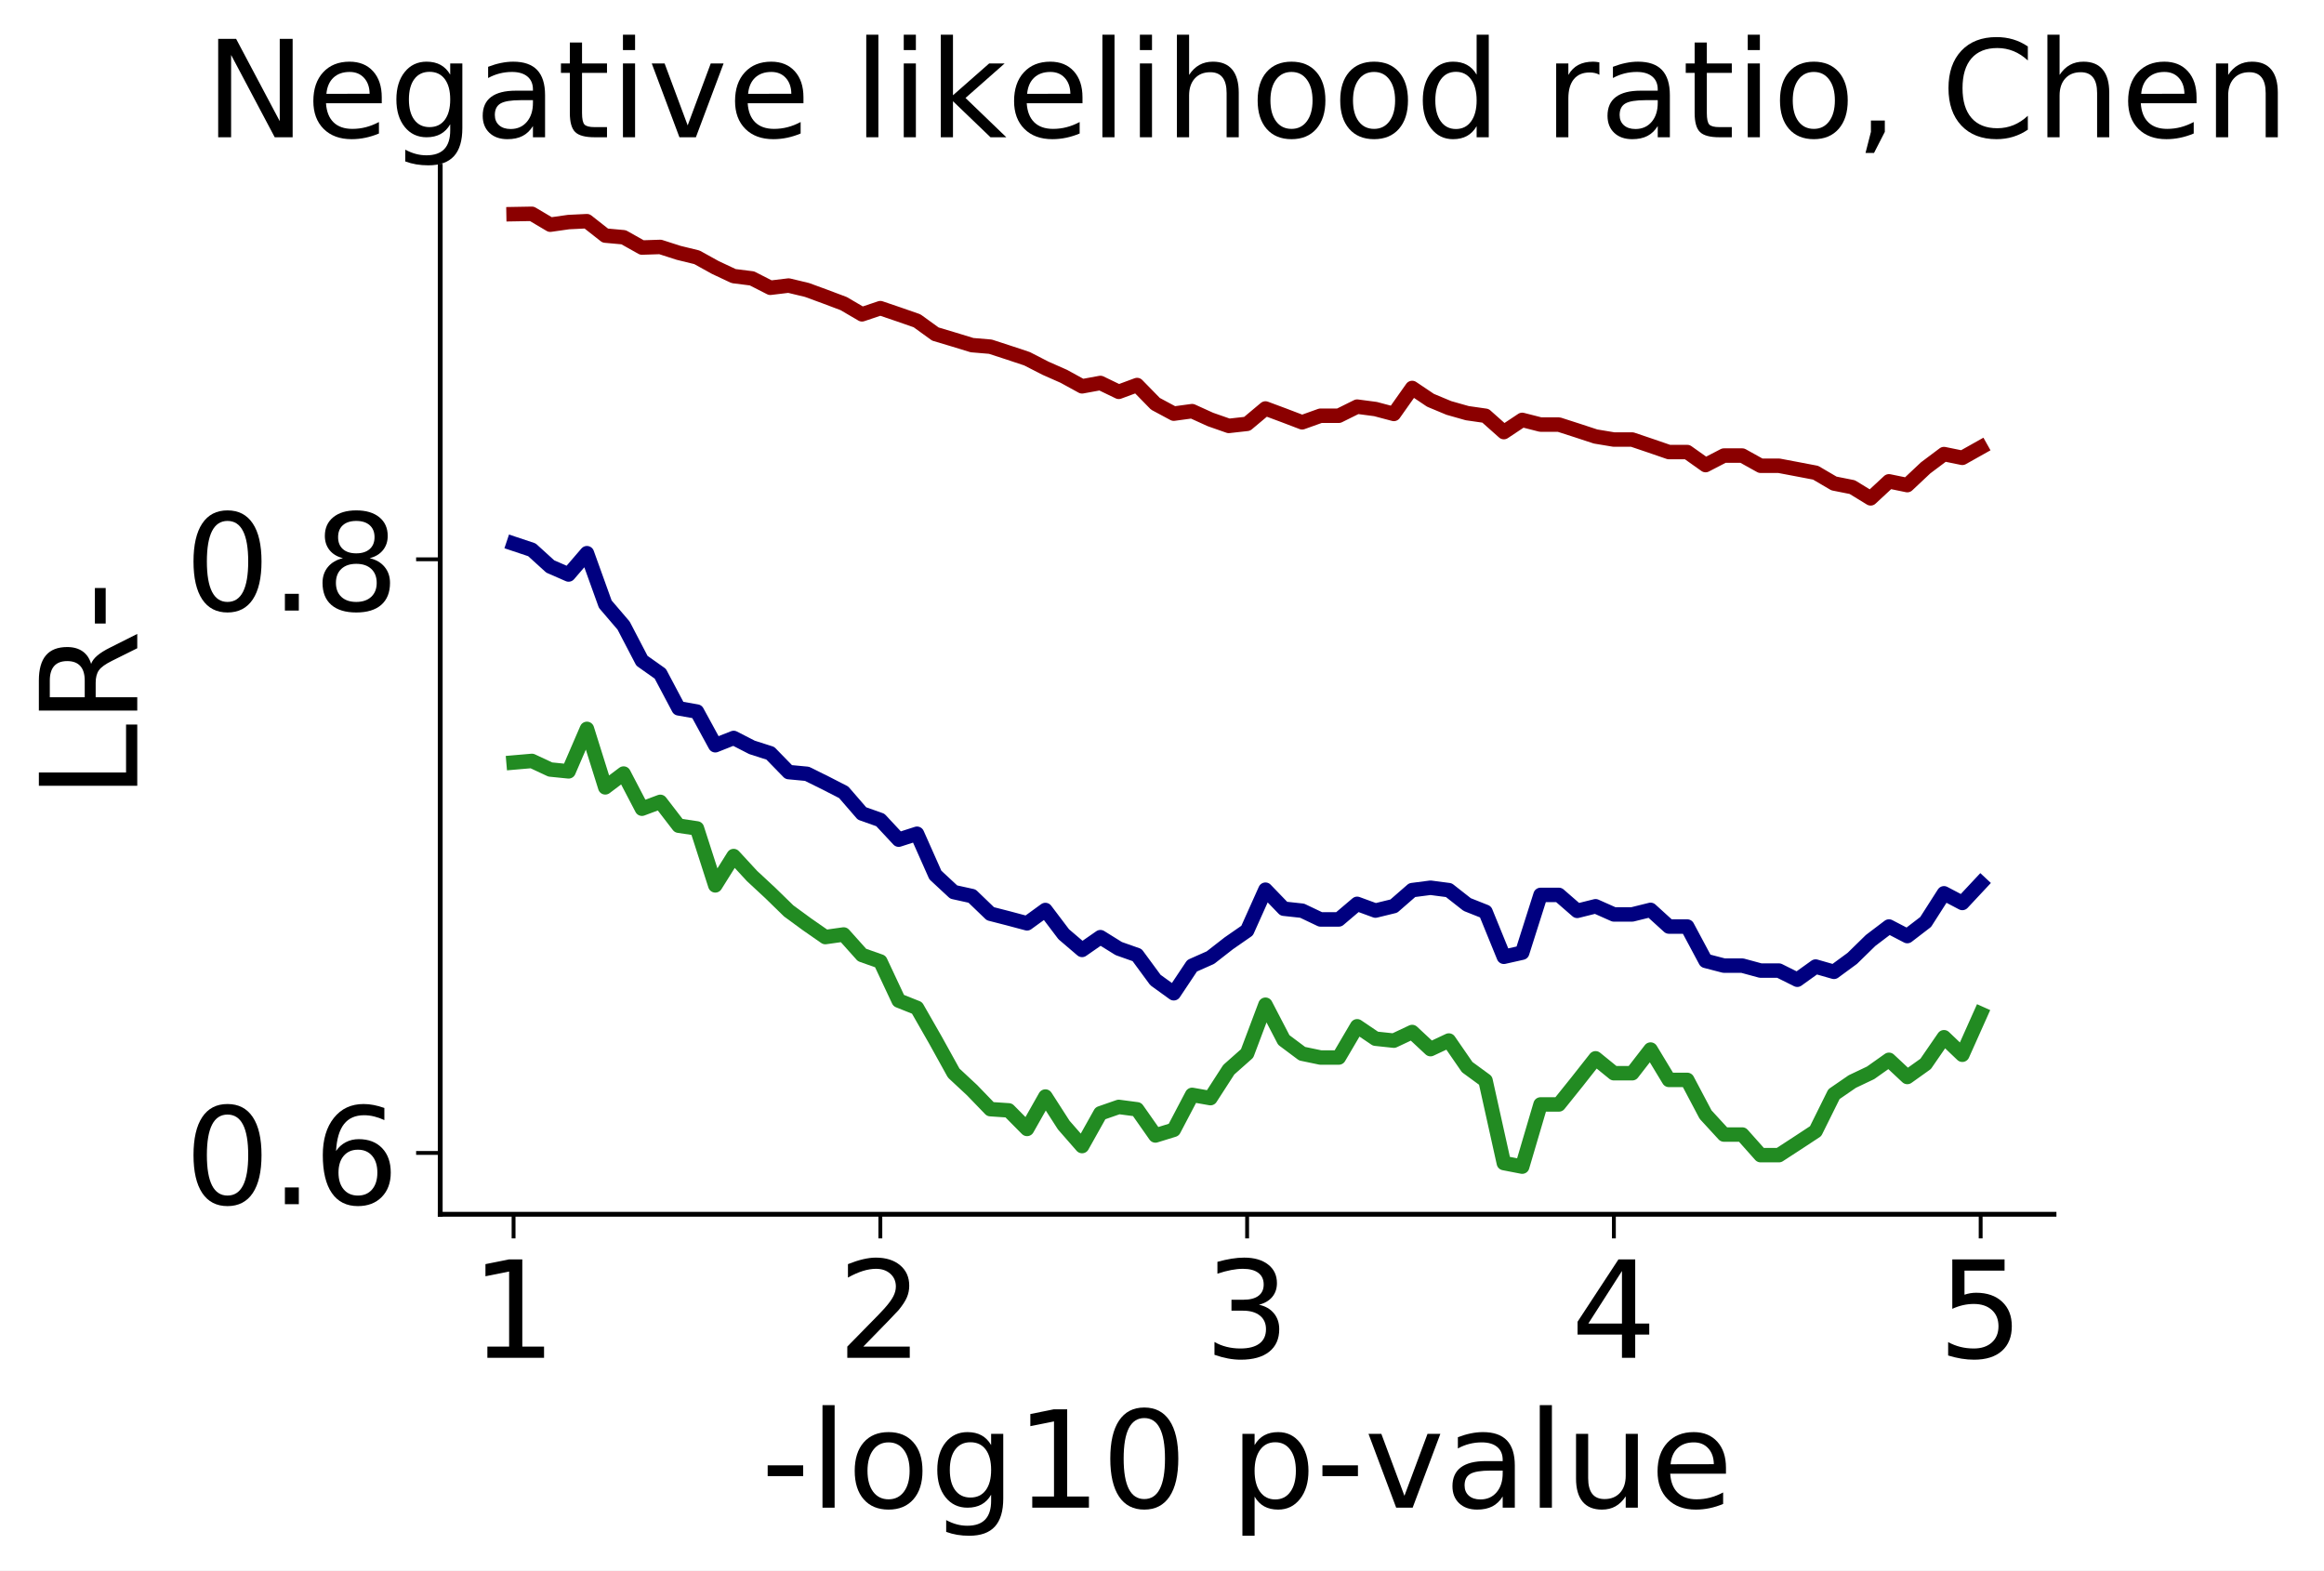
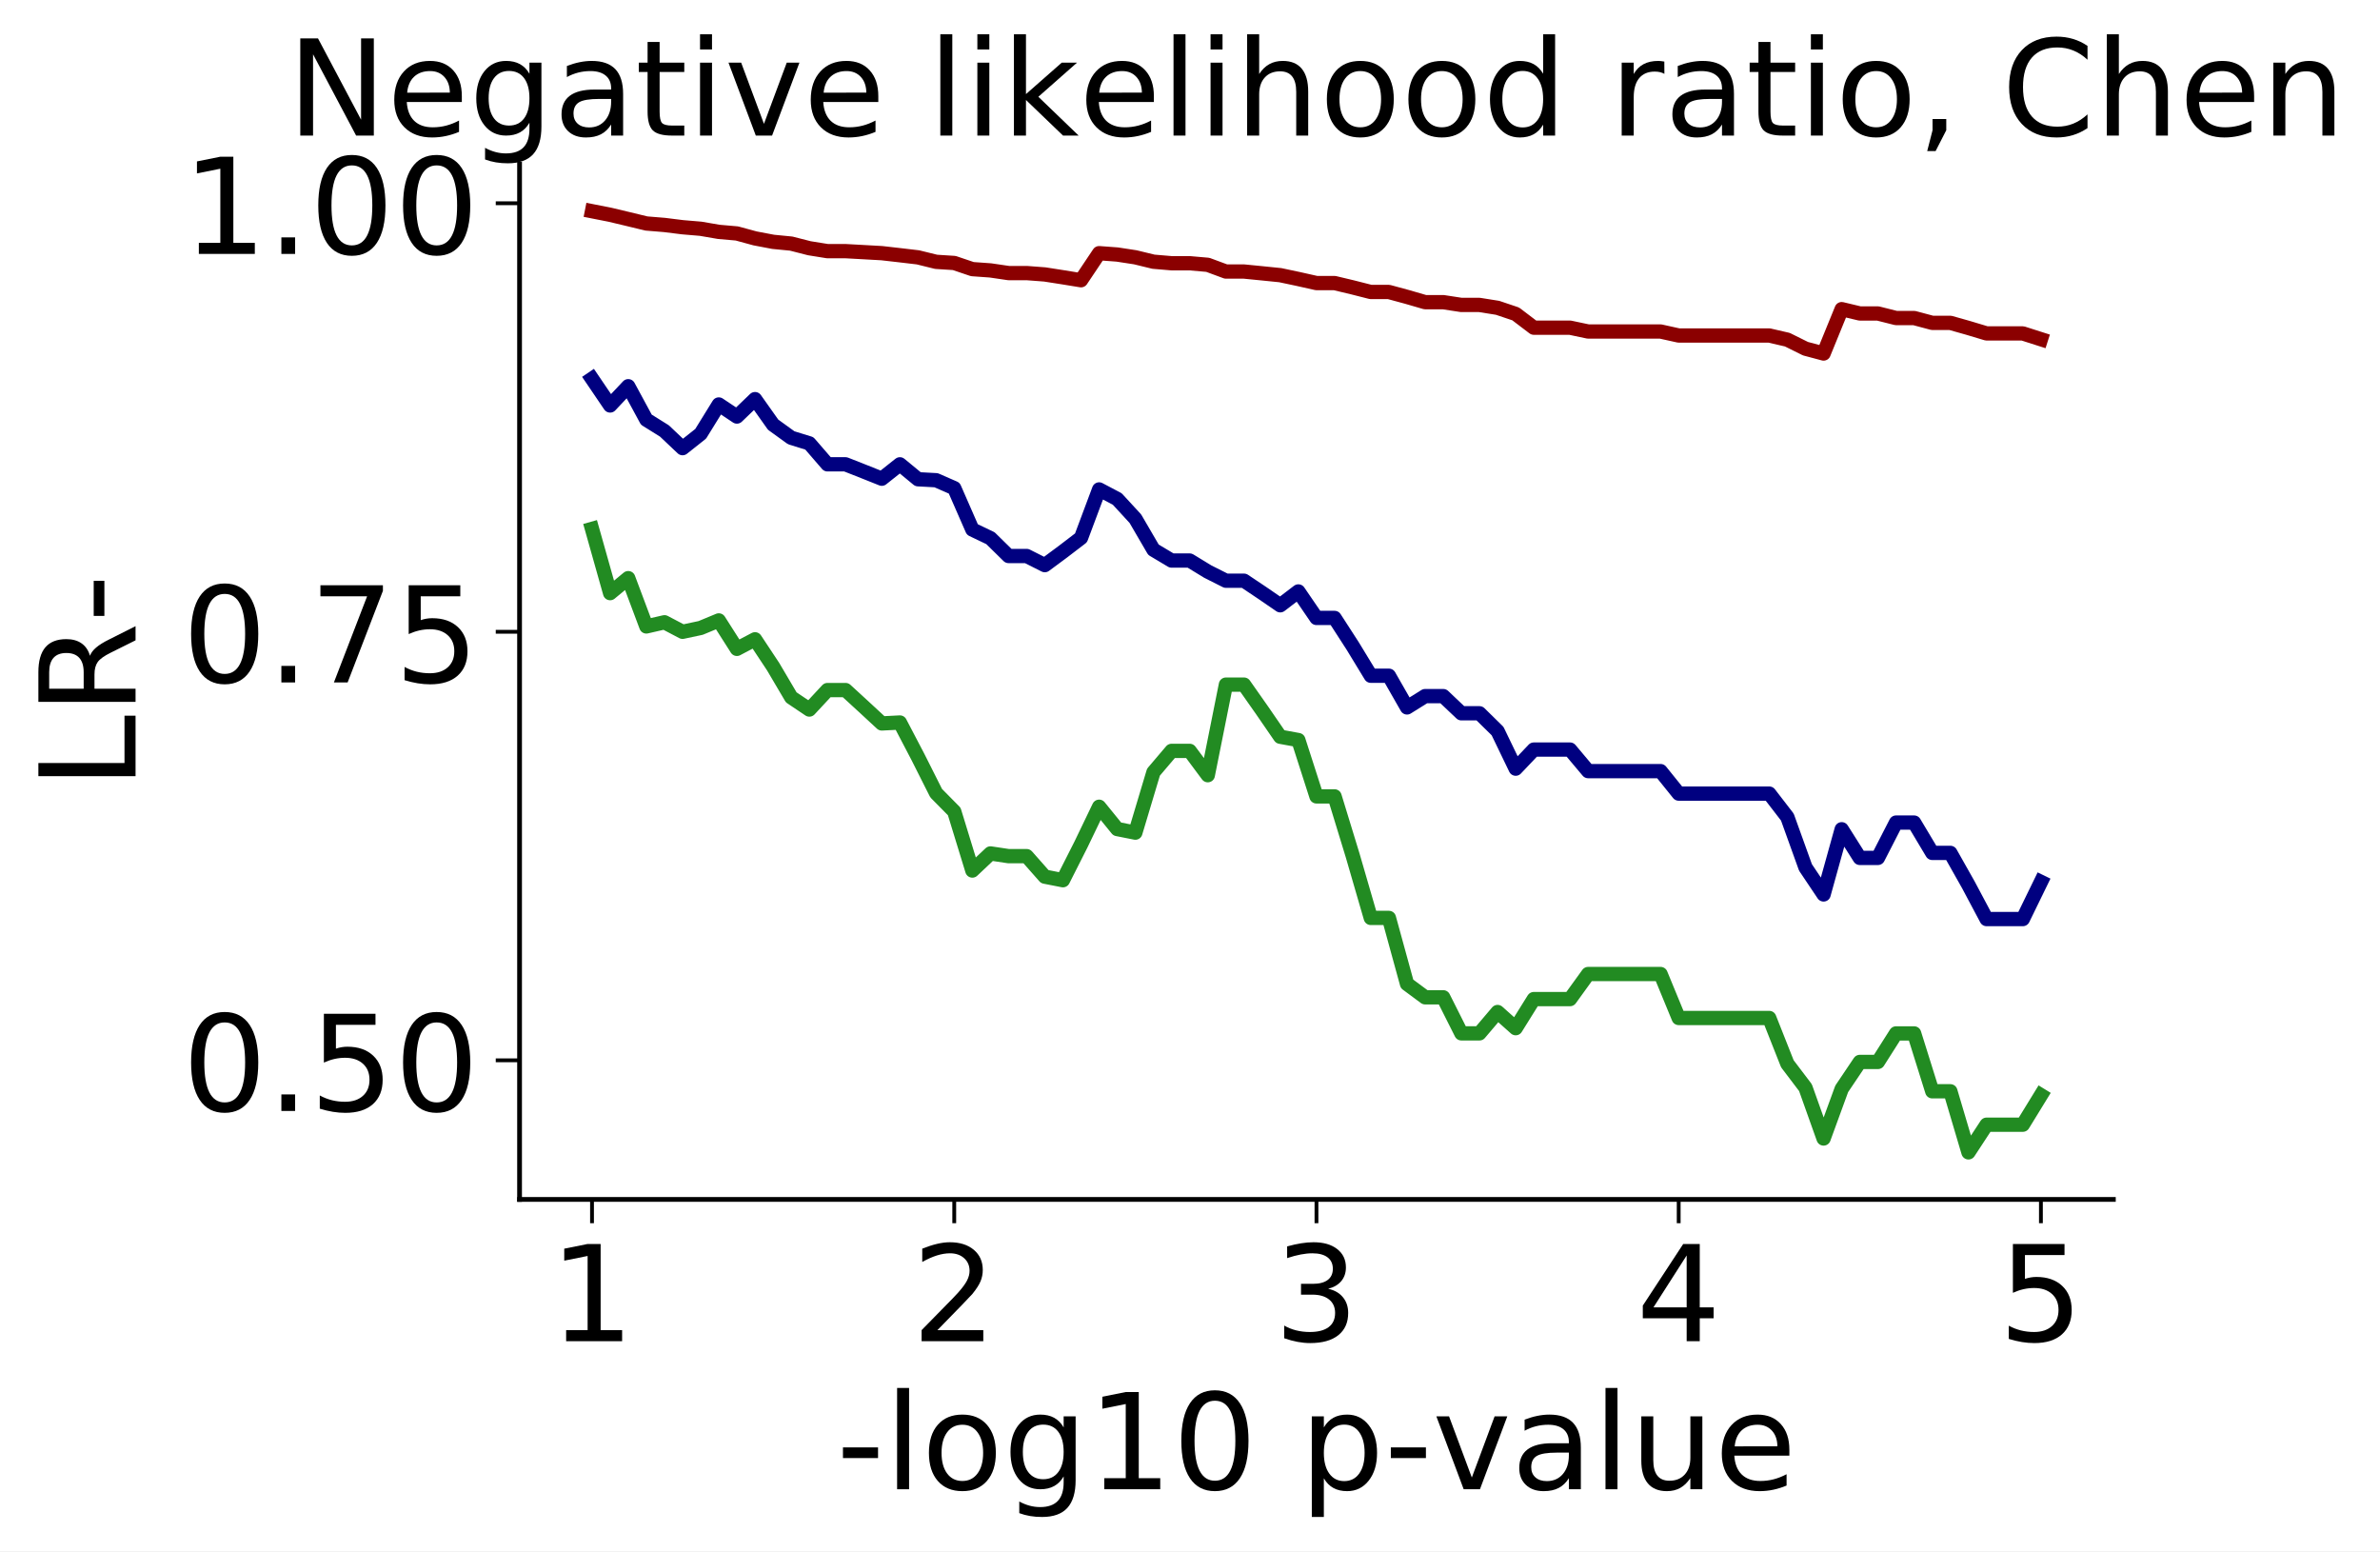
- <svg xmlns="http://www.w3.org/2000/svg" xmlns:xlink="http://www.w3.org/1999/xlink" height="325.813pt" version="1.1" viewBox="0 0 482.138 325.813" width="482.138pt">
+ <svg xmlns="http://www.w3.org/2000/svg" xmlns:xlink="http://www.w3.org/1999/xlink" height="325.813pt" version="1.1" viewBox="0 0 499.953 325.813" width="499.953pt">
  <defs>
    <style type="text/css">
*{stroke-linecap:butt;stroke-linejoin:round;}
  </style>
  </defs>
  <g id="figure_1">
    <g id="patch_1">
-       <path d="M 0 325.813  L 482.138 325.813  L 482.138 0  L 0 0  z " style="fill:#ffffff;" />
+       <path d="M 0 325.813  L 499.953 325.813  L 499.953 0  L 0 0  z " style="fill:#ffffff;" />
    </g>
    <g id="axes_1">
      <g id="patch_2">
-         <path d="M 91.328 251.916  L 426.127 251.916  L 426.127 34.476  L 91.328 34.476  z " style="fill:#ffffff;" />
+         <path d="M 109.142 251.916  L 443.942 251.916  L 443.942 34.476  L 109.142 34.476  z " style="fill:#ffffff;" />
      </g>
      <g id="matplotlib.axis_1">
        <g id="xtick_1">
          <g id="line2d_1">
            <defs>
-               <path d="M 0 0  L 0 5  " id="m61cbd19b79" style="stroke:#000000;stroke-width:0.8;" />
-             </defs>
-             <g>
-               <use style="stroke:#000000;stroke-width:0.8;" x="106.546" xlink:href="#m61cbd19b79" y="251.916" />
+               <path d="M 0 0  L 0 5  " id="m1827123246" style="stroke:#000000;stroke-width:0.8;" />
+             </defs>
+             <g>
+               <use style="stroke:#000000;stroke-width:0.8;" x="124.361" xlink:href="#m1827123246" y="251.916" />
            </g>
          </g>
          <g id="text_1">
            <defs>
              <path d="M 12.406 8.297  L 28.516 8.297  L 28.516 63.922  L 10.984 60.406  L 10.984 69.391  L 28.422 72.906  L 38.281 72.906  L 38.281 8.297  L 54.391 8.297  L 54.391 0  L 12.406 0  z " id="DejaVuSans-49" />
            </defs>
-             <g transform="translate(97.63818 281.6913)scale(0.28 -0.28)">
+             <g transform="translate(115.4532 281.6913)scale(0.28 -0.28)">
              <use xlink:href="#DejaVuSans-49" />
            </g>
          </g>
        </g>
        <g id="xtick_2">
          <g id="line2d_2">
            <g>
-               <use style="stroke:#000000;stroke-width:0.8;" x="182.637" xlink:href="#m61cbd19b79" y="251.916" />
+               <use style="stroke:#000000;stroke-width:0.8;" x="200.452" xlink:href="#m1827123246" y="251.916" />
            </g>
          </g>
          <g id="text_2">
            <defs>
              <path d="M 19.188 8.297  L 53.609 8.297  L 53.609 0  L 7.328 0  L 7.328 8.297  Q 12.938 14.109 22.625 23.891  Q 32.328 33.688 34.812 36.531  Q 39.547 41.844 41.422 45.531  Q 43.312 49.219 43.312 52.781  Q 43.312 58.594 39.234 62.25  Q 35.156 65.922 28.609 65.922  Q 23.969 65.922 18.812 64.312  Q 13.672 62.703 7.812 59.422  L 7.812 69.391  Q 13.766 71.781 18.938 73  Q 24.125 74.219 28.422 74.219  Q 39.75 74.219 46.484 68.547  Q 53.219 62.891 53.219 53.422  Q 53.219 48.922 51.531 44.891  Q 49.859 40.875 45.406 35.406  Q 44.188 33.984 37.641 27.219  Q 31.109 20.453 19.188 8.297  z " id="DejaVuSans-50" />
            </defs>
-             <g transform="translate(173.7291 281.6913)scale(0.28 -0.28)">
+             <g transform="translate(191.5441 281.6913)scale(0.28 -0.28)">
              <use xlink:href="#DejaVuSans-50" />
            </g>
          </g>
        </g>
        <g id="xtick_3">
          <g id="line2d_3">
            <g>
-               <use style="stroke:#000000;stroke-width:0.8;" x="258.728" xlink:href="#m61cbd19b79" y="251.916" />
+               <use style="stroke:#000000;stroke-width:0.8;" x="276.543" xlink:href="#m1827123246" y="251.916" />
            </g>
          </g>
          <g id="text_3">
            <defs>
              <path d="M 40.578 39.312  Q 47.656 37.797 51.625 33  Q 55.609 28.219 55.609 21.188  Q 55.609 10.406 48.188 4.484  Q 40.766 -1.422 27.094 -1.422  Q 22.516 -1.422 17.656 -0.516  Q 12.797 0.391 7.625 2.203  L 7.625 11.719  Q 11.719 9.328 16.594 8.109  Q 21.484 6.891 26.812 6.891  Q 36.078 6.891 40.938 10.547  Q 45.797 14.203 45.797 21.188  Q 45.797 27.641 41.281 31.266  Q 36.766 34.906 28.719 34.906  L 20.219 34.906  L 20.219 43.016  L 29.109 43.016  Q 36.375 43.016 40.234 45.922  Q 44.094 48.828 44.094 54.297  Q 44.094 59.906 40.109 62.906  Q 36.141 65.922 28.719 65.922  Q 24.656 65.922 20.016 65.031  Q 15.375 64.156 9.812 62.312  L 9.812 71.094  Q 15.438 72.656 20.344 73.438  Q 25.25 74.219 29.594 74.219  Q 40.828 74.219 47.359 69.109  Q 53.906 64.016 53.906 55.328  Q 53.906 49.266 50.438 45.094  Q 46.969 40.922 40.578 39.312  z " id="DejaVuSans-51" />
            </defs>
-             <g transform="translate(249.82 281.6913)scale(0.28 -0.28)">
+             <g transform="translate(267.635 281.6913)scale(0.28 -0.28)">
              <use xlink:href="#DejaVuSans-51" />
            </g>
          </g>
        </g>
        <g id="xtick_4">
          <g id="line2d_4">
            <g>
-               <use style="stroke:#000000;stroke-width:0.8;" x="334.818" xlink:href="#m61cbd19b79" y="251.916" />
+               <use style="stroke:#000000;stroke-width:0.8;" x="352.633" xlink:href="#m1827123246" y="251.916" />
            </g>
          </g>
          <g id="text_4">
            <defs>
              <path d="M 37.797 64.312  L 12.891 25.391  L 37.797 25.391  z M 35.203 72.906  L 47.609 72.906  L 47.609 25.391  L 58.016 25.391  L 58.016 17.188  L 47.609 17.188  L 47.609 0  L 37.797 0  L 37.797 17.188  L 4.891 17.188  L 4.891 26.703  z " id="DejaVuSans-52" />
            </defs>
-             <g transform="translate(325.9109 281.6913)scale(0.28 -0.28)">
+             <g transform="translate(343.7259 281.6913)scale(0.28 -0.28)">
              <use xlink:href="#DejaVuSans-52" />
            </g>
          </g>
        </g>
        <g id="xtick_5">
          <g id="line2d_5">
            <g>
-               <use style="stroke:#000000;stroke-width:0.8;" x="410.909" xlink:href="#m61cbd19b79" y="251.916" />
+               <use style="stroke:#000000;stroke-width:0.8;" x="428.724" xlink:href="#m1827123246" y="251.916" />
            </g>
          </g>
          <g id="text_5">
            <defs>
              <path d="M 10.797 72.906  L 49.516 72.906  L 49.516 64.594  L 19.828 64.594  L 19.828 46.734  Q 21.969 47.469 24.109 47.828  Q 26.266 48.188 28.422 48.188  Q 40.625 48.188 47.75 41.5  Q 54.891 34.812 54.891 23.391  Q 54.891 11.625 47.562 5.094  Q 40.234 -1.422 26.906 -1.422  Q 22.312 -1.422 17.547 -0.641  Q 12.797 0.141 7.719 1.703  L 7.719 11.625  Q 12.109 9.234 16.797 8.062  Q 21.484 6.891 26.703 6.891  Q 35.156 6.891 40.078 11.328  Q 45.016 15.766 45.016 23.391  Q 45.016 31 40.078 35.438  Q 35.156 39.891 26.703 39.891  Q 22.75 39.891 18.812 39.016  Q 14.891 38.141 10.797 36.281  z " id="DejaVuSans-53" />
            </defs>
-             <g transform="translate(402.0018 281.6913)scale(0.28 -0.28)">
+             <g transform="translate(419.8168 281.6913)scale(0.28 -0.28)">
              <use xlink:href="#DejaVuSans-53" />
            </g>
          </g>
        </g>
        <g id="text_6">
          <defs>
            <path d="M 4.891 31.391  L 31.203 31.391  L 31.203 23.391  L 4.891 23.391  z " id="DejaVuSans-45" />
            <path d="M 9.422 75.984  L 18.406 75.984  L 18.406 0  L 9.422 0  z " id="DejaVuSans-108" />
            <path d="M 30.609 48.391  Q 23.391 48.391 19.188 42.75  Q 14.984 37.109 14.984 27.297  Q 14.984 17.484 19.156 11.844  Q 23.344 6.203 30.609 6.203  Q 37.797 6.203 41.984 11.859  Q 46.188 17.531 46.188 27.297  Q 46.188 37.016 41.984 42.703  Q 37.797 48.391 30.609 48.391  z M 30.609 56  Q 42.328 56 49.016 48.375  Q 55.719 40.766 55.719 27.297  Q 55.719 13.875 49.016 6.219  Q 42.328 -1.422 30.609 -1.422  Q 18.844 -1.422 12.172 6.219  Q 5.516 13.875 5.516 27.297  Q 5.516 40.766 12.172 48.375  Q 18.844 56 30.609 56  z " id="DejaVuSans-111" />
            <path d="M 45.406 27.984  Q 45.406 37.75 41.375 43.109  Q 37.359 48.484 30.078 48.484  Q 22.859 48.484 18.828 43.109  Q 14.797 37.75 14.797 27.984  Q 14.797 18.266 18.828 12.891  Q 22.859 7.516 30.078 7.516  Q 37.359 7.516 41.375 12.891  Q 45.406 18.266 45.406 27.984  z M 54.391 6.781  Q 54.391 -7.172 48.188 -13.984  Q 42 -20.797 29.203 -20.797  Q 24.469 -20.797 20.266 -20.094  Q 16.062 -19.391 12.109 -17.922  L 12.109 -9.188  Q 16.062 -11.328 19.922 -12.344  Q 23.781 -13.375 27.781 -13.375  Q 36.625 -13.375 41.016 -8.766  Q 45.406 -4.156 45.406 5.172  L 45.406 9.625  Q 42.625 4.781 38.281 2.391  Q 33.938 0 27.875 0  Q 17.828 0 11.672 7.656  Q 5.516 15.328 5.516 27.984  Q 5.516 40.672 11.672 48.328  Q 17.828 56 27.875 56  Q 33.938 56 38.281 53.609  Q 42.625 51.219 45.406 46.391  L 45.406 54.688  L 54.391 54.688  z " id="DejaVuSans-103" />
            <path d="M 31.781 66.406  Q 24.172 66.406 20.328 58.906  Q 16.5 51.422 16.5 36.375  Q 16.5 21.391 20.328 13.891  Q 24.172 6.391 31.781 6.391  Q 39.453 6.391 43.281 13.891  Q 47.125 21.391 47.125 36.375  Q 47.125 51.422 43.281 58.906  Q 39.453 66.406 31.781 66.406  z M 31.781 74.219  Q 44.047 74.219 50.516 64.516  Q 56.984 54.828 56.984 36.375  Q 56.984 17.969 50.516 8.266  Q 44.047 -1.422 31.781 -1.422  Q 19.531 -1.422 13.062 8.266  Q 6.594 17.969 6.594 36.375  Q 6.594 54.828 13.062 64.516  Q 19.531 74.219 31.781 74.219  z " id="DejaVuSans-48" />
            <path id="DejaVuSans-32" />
            <path d="M 18.109 8.203  L 18.109 -20.797  L 9.078 -20.797  L 9.078 54.688  L 18.109 54.688  L 18.109 46.391  Q 20.953 51.266 25.266 53.625  Q 29.594 56 35.594 56  Q 45.562 56 51.781 48.094  Q 58.016 40.188 58.016 27.297  Q 58.016 14.406 51.781 6.484  Q 45.562 -1.422 35.594 -1.422  Q 29.594 -1.422 25.266 0.953  Q 20.953 3.328 18.109 8.203  z M 48.688 27.297  Q 48.688 37.203 44.609 42.844  Q 40.531 48.484 33.406 48.484  Q 26.266 48.484 22.188 42.844  Q 18.109 37.203 18.109 27.297  Q 18.109 17.391 22.188 11.75  Q 26.266 6.109 33.406 6.109  Q 40.531 6.109 44.609 11.75  Q 48.688 17.391 48.688 27.297  z " id="DejaVuSans-112" />
            <path d="M 2.984 54.688  L 12.5 54.688  L 29.594 8.797  L 46.688 54.688  L 56.203 54.688  L 35.688 0  L 23.484 0  z " id="DejaVuSans-118" />
            <path d="M 34.281 27.484  Q 23.391 27.484 19.188 25  Q 14.984 22.516 14.984 16.5  Q 14.984 11.719 18.141 8.906  Q 21.297 6.109 26.703 6.109  Q 34.188 6.109 38.703 11.406  Q 43.219 16.703 43.219 25.484  L 43.219 27.484  z M 52.203 31.203  L 52.203 0  L 43.219 0  L 43.219 8.297  Q 40.141 3.328 35.547 0.953  Q 30.953 -1.422 24.312 -1.422  Q 15.922 -1.422 10.953 3.297  Q 6 8.016 6 15.922  Q 6 25.141 12.172 29.828  Q 18.359 34.516 30.609 34.516  L 43.219 34.516  L 43.219 35.406  Q 43.219 41.609 39.141 45  Q 35.062 48.391 27.688 48.391  Q 23 48.391 18.547 47.266  Q 14.109 46.141 10.016 43.891  L 10.016 52.203  Q 14.938 54.109 19.578 55.047  Q 24.219 56 28.609 56  Q 40.484 56 46.344 49.844  Q 52.203 43.703 52.203 31.203  z " id="DejaVuSans-97" />
            <path d="M 8.5 21.578  L 8.5 54.688  L 17.484 54.688  L 17.484 21.922  Q 17.484 14.156 20.5 10.266  Q 23.531 6.391 29.594 6.391  Q 36.859 6.391 41.078 11.031  Q 45.312 15.672 45.312 23.688  L 45.312 54.688  L 54.297 54.688  L 54.297 0  L 45.312 0  L 45.312 8.406  Q 42.047 3.422 37.719 1  Q 33.406 -1.422 27.688 -1.422  Q 18.266 -1.422 13.375 4.438  Q 8.5 10.297 8.5 21.578  z M 31.109 56  z " id="DejaVuSans-117" />
            <path d="M 56.203 29.594  L 56.203 25.203  L 14.891 25.203  Q 15.484 15.922 20.484 11.062  Q 25.484 6.203 34.422 6.203  Q 39.594 6.203 44.453 7.469  Q 49.312 8.734 54.109 11.281  L 54.109 2.781  Q 49.266 0.734 44.188 -0.344  Q 39.109 -1.422 33.891 -1.422  Q 20.797 -1.422 13.156 6.188  Q 5.516 13.812 5.516 26.812  Q 5.516 40.234 12.766 48.109  Q 20.016 56 32.328 56  Q 43.359 56 49.781 48.891  Q 56.203 41.797 56.203 29.594  z M 47.219 32.234  Q 47.125 39.594 43.094 43.984  Q 39.062 48.391 32.422 48.391  Q 24.906 48.391 20.391 44.141  Q 15.875 39.891 15.188 32.172  z " id="DejaVuSans-101" />
          </defs>
-           <g transform="translate(157.8925 312.79)scale(0.28 -0.28)">
+           <g transform="translate(175.7075 312.79)scale(0.28 -0.28)">
            <use xlink:href="#DejaVuSans-45" />
            <use x="36.084" xlink:href="#DejaVuSans-108" />
            <use x="63.867" xlink:href="#DejaVuSans-111" />
            <use x="125.049" xlink:href="#DejaVuSans-103" />
            <use x="188.525" xlink:href="#DejaVuSans-49" />
            <use x="252.148" xlink:href="#DejaVuSans-48" />
            <use x="315.771" xlink:href="#DejaVuSans-32" />
            <use x="347.559" xlink:href="#DejaVuSans-112" />
            <use x="411.035" xlink:href="#DejaVuSans-45" />
            <use x="447.088" xlink:href="#DejaVuSans-118" />
            <use x="506.268" xlink:href="#DejaVuSans-97" />
            <use x="567.547" xlink:href="#DejaVuSans-108" />
            <use x="595.33" xlink:href="#DejaVuSans-117" />
            <use x="658.709" xlink:href="#DejaVuSans-101" />
          </g>
        </g>
      </g>
      <g id="matplotlib.axis_2">
        <g id="ytick_1">
          <g id="line2d_6">
            <defs>
-               <path d="M 0 0  L -5 0  " id="mdd6c626b3a" style="stroke:#000000;stroke-width:0.8;" />
-             </defs>
-             <g>
-               <use style="stroke:#000000;stroke-width:0.8;" x="91.328" xlink:href="#mdd6c626b3a" y="239.188" />
+               <path d="M 0 0  L -5 0  " id="m1ce26ad9d9" style="stroke:#000000;stroke-width:0.8;" />
+             </defs>
+             <g>
+               <use style="stroke:#000000;stroke-width:0.8;" x="109.142" xlink:href="#m1ce26ad9d9" y="222.698" />
            </g>
          </g>
          <g id="text_7">
            <defs>
              <path d="M 10.688 12.406  L 21 12.406  L 21 0  L 10.688 0  z " id="DejaVuSans-46" />
-               <path d="M 33.016 40.375  Q 26.375 40.375 22.484 35.828  Q 18.609 31.297 18.609 23.391  Q 18.609 15.531 22.484 10.953  Q 26.375 6.391 33.016 6.391  Q 39.656 6.391 43.531 10.953  Q 47.406 15.531 47.406 23.391  Q 47.406 31.297 43.531 35.828  Q 39.656 40.375 33.016 40.375  z M 52.594 71.297  L 52.594 62.312  Q 48.875 64.062 45.094 64.984  Q 41.312 65.922 37.594 65.922  Q 27.828 65.922 22.672 59.328  Q 17.531 52.734 16.797 39.406  Q 19.672 43.656 24.016 45.922  Q 28.375 48.188 33.594 48.188  Q 44.578 48.188 50.953 41.516  Q 57.328 34.859 57.328 23.391  Q 57.328 12.156 50.688 5.359  Q 44.047 -1.422 33.016 -1.422  Q 20.359 -1.422 13.672 8.266  Q 6.984 17.969 6.984 36.375  Q 6.984 53.656 15.188 63.938  Q 23.391 74.219 37.203 74.219  Q 40.922 74.219 44.703 73.484  Q 48.484 72.75 52.594 71.297  z " id="DejaVuSans-54" />
-             </defs>
-             <g transform="translate(38.29875 249.8255)scale(0.28 -0.28)">
+             </defs>
+             <g transform="translate(38.29875 233.3356)scale(0.28 -0.28)">
              <use xlink:href="#DejaVuSans-48" />
              <use x="63.623" xlink:href="#DejaVuSans-46" />
-               <use x="95.41" xlink:href="#DejaVuSans-54" />
+               <use x="95.41" xlink:href="#DejaVuSans-53" />
+               <use x="159.033" xlink:href="#DejaVuSans-48" />
            </g>
          </g>
        </g>
        <g id="ytick_2">
          <g id="line2d_7">
            <g>
-               <use style="stroke:#000000;stroke-width:0.8;" x="91.328" xlink:href="#mdd6c626b3a" y="116.031" />
+               <use style="stroke:#000000;stroke-width:0.8;" x="109.142" xlink:href="#m1ce26ad9d9" y="132.696" />
            </g>
          </g>
          <g id="text_8">
            <defs>
-               <path d="M 31.781 34.625  Q 24.75 34.625 20.719 30.859  Q 16.703 27.094 16.703 20.516  Q 16.703 13.922 20.719 10.156  Q 24.75 6.391 31.781 6.391  Q 38.812 6.391 42.859 10.172  Q 46.922 13.969 46.922 20.516  Q 46.922 27.094 42.891 30.859  Q 38.875 34.625 31.781 34.625  z M 21.922 38.812  Q 15.578 40.375 12.031 44.719  Q 8.5 49.078 8.5 55.328  Q 8.5 64.062 14.719 69.141  Q 20.953 74.219 31.781 74.219  Q 42.672 74.219 48.875 69.141  Q 55.078 64.062 55.078 55.328  Q 55.078 49.078 51.531 44.719  Q 48 40.375 41.703 38.812  Q 48.828 37.156 52.797 32.312  Q 56.781 27.484 56.781 20.516  Q 56.781 9.906 50.312 4.234  Q 43.844 -1.422 31.781 -1.422  Q 19.734 -1.422 13.25 4.234  Q 6.781 9.906 6.781 20.516  Q 6.781 27.484 10.781 32.312  Q 14.797 37.156 21.922 38.812  z M 18.312 54.391  Q 18.312 48.734 21.844 45.562  Q 25.391 42.391 31.781 42.391  Q 38.141 42.391 41.719 45.562  Q 45.312 48.734 45.312 54.391  Q 45.312 60.062 41.719 63.234  Q 38.141 66.406 31.781 66.406  Q 25.391 66.406 21.844 63.234  Q 18.312 60.062 18.312 54.391  z " id="DejaVuSans-56" />
-             </defs>
-             <g transform="translate(38.29875 126.6689)scale(0.28 -0.28)">
+               <path d="M 8.203 72.906  L 55.078 72.906  L 55.078 68.703  L 28.609 0  L 18.312 0  L 43.219 64.594  L 8.203 64.594  z " id="DejaVuSans-55" />
+             </defs>
+             <g transform="translate(38.29875 143.3338)scale(0.28 -0.28)">
              <use xlink:href="#DejaVuSans-48" />
              <use x="63.623" xlink:href="#DejaVuSans-46" />
-               <use x="95.41" xlink:href="#DejaVuSans-56" />
-             </g>
-           </g>
-         </g>
-         <g id="text_9">
+               <use x="95.41" xlink:href="#DejaVuSans-55" />
+               <use x="159.033" xlink:href="#DejaVuSans-53" />
+             </g>
+           </g>
+         </g>
+         <g id="ytick_3">
+           <g id="line2d_8">
+             <g>
+               <use style="stroke:#000000;stroke-width:0.8;" x="109.142" xlink:href="#m1ce26ad9d9" y="42.694" />
+             </g>
+           </g>
+           <g id="text_9">
+             <g transform="translate(38.29875 53.33209)scale(0.28 -0.28)">
+               <use xlink:href="#DejaVuSans-49" />
+               <use x="63.623" xlink:href="#DejaVuSans-46" />
+               <use x="95.41" xlink:href="#DejaVuSans-48" />
+               <use x="159.033" xlink:href="#DejaVuSans-48" />
+             </g>
+           </g>
+         </g>
+         <g id="text_10">
          <defs>
            <path d="M 9.812 72.906  L 19.672 72.906  L 19.672 8.297  L 55.172 8.297  L 55.172 0  L 9.812 0  z " id="DejaVuSans-76" />
            <path d="M 44.391 34.188  Q 47.562 33.109 50.562 29.594  Q 53.562 26.078 56.594 19.922  L 66.609 0  L 56 0  L 46.688 18.703  Q 43.062 26.031 39.672 28.422  Q 36.281 30.812 30.422 30.812  L 19.672 30.812  L 19.672 0  L 9.812 0  L 9.812 72.906  L 32.078 72.906  Q 44.578 72.906 50.734 67.672  Q 56.891 62.453 56.891 51.906  Q 56.891 45.016 53.688 40.469  Q 50.484 35.938 44.391 34.188  z M 19.672 64.797  L 19.672 38.922  L 32.078 38.922  Q 39.203 38.922 42.844 42.219  Q 46.484 45.516 46.484 51.906  Q 46.484 58.297 42.844 61.547  Q 39.203 64.797 32.078 64.797  z " id="DejaVuSans-82" />
          </defs>
          <g transform="translate(28.47563 165.7663)rotate(-90)scale(0.28 -0.28)">
            <use xlink:href="#DejaVuSans-76" />
            <use x="55.713" xlink:href="#DejaVuSans-82" />
            <use x="125.133" xlink:href="#DejaVuSans-45" />
          </g>
        </g>
      </g>
-       <g id="line2d_8">
-         <path clip-path="url(#p24d475c6ca)" d="M 106.546 44.427  L 110.35 44.359  L 114.155 46.613  L 117.959 46.071  L 121.764 45.887  L 125.568 48.876  L 129.373 49.222  L 133.178 51.355  L 136.982 51.23  L 140.787 52.453  L 144.591 53.384  L 148.396 55.492  L 152.2 57.28  L 156.005 57.76  L 159.809 59.7  L 163.614 59.242  L 167.418 60.154  L 171.223 61.55  L 175.028 62.984  L 178.832 65.21  L 182.637 63.931  L 186.441 65.224  L 190.246 66.549  L 194.05 69.299  L 197.855 70.439  L 201.659 71.603  L 205.464 71.924  L 209.268 73.162  L 213.073 74.429  L 216.877 76.383  L 220.682 78.064  L 224.487 80.149  L 228.291 79.452  L 232.096 81.289  L 235.9 79.881  L 239.705 83.773  L 243.509 85.817  L 247.314 85.3  L 251.118 87.029  L 254.923 88.359  L 258.728 87.932  L 262.532 84.745  L 266.337 86.162  L 270.141 87.613  L 273.946 86.25  L 277.75 86.25  L 281.555 84.363  L 285.359 84.863  L 289.164 85.873  L 292.968 80.491  L 296.773 83.047  L 300.577 84.633  L 304.382 85.713  L 308.187 86.26  L 311.991 89.644  L 315.796 87.113  L 319.6 88.083  L 323.405 88.083  L 327.209 89.308  L 331.014 90.557  L 334.818 91.19  L 338.623 91.19  L 342.428 92.476  L 346.232 93.787  L 350.037 93.787  L 353.841 96.488  L 357.646 94.513  L 361.45 94.513  L 365.255 96.627  L 369.059 96.627  L 372.864 97.347  L 376.668 98.074  L 380.473 100.302  L 384.277 101.061  L 388.082 103.389  L 391.887 99.86  L 395.691 100.642  L 399.496 97.061  L 403.3 94.205  L 407.105 94.982  L 410.909 92.846  " style="fill:none;stroke:#8b0000;stroke-linecap:square;stroke-width:3;" />
-       </g>
      <g id="line2d_9">
-         <path clip-path="url(#p24d475c6ca)" d="M 106.546 158.194  L 110.35 157.865  L 114.155 159.643  L 117.959 160.029  L 121.764 151.217  L 125.568 163.347  L 129.373 160.484  L 133.178 167.776  L 136.982 166.357  L 140.787 171.3  L 144.591 171.867  L 148.396 183.682  L 152.2 177.602  L 156.005 181.729  L 159.809 185.263  L 163.614 188.975  L 167.418 191.761  L 171.223 194.407  L 175.028 193.872  L 178.832 198.123  L 182.637 199.469  L 186.441 207.584  L 190.246 209.102  L 194.05 215.75  L 197.855 222.626  L 201.659 226.165  L 205.464 230.109  L 209.268 230.363  L 213.073 234.21  L 216.877 227.492  L 220.682 233.412  L 224.487 237.765  L 228.291 230.97  L 232.096 229.644  L 235.9 230.144  L 239.705 235.567  L 243.509 234.392  L 247.314 227.148  L 251.118 227.82  L 254.923 221.925  L 258.728 218.549  L 262.532 208.444  L 266.337 215.758  L 270.141 218.602  L 273.946 219.396  L 277.75 219.396  L 281.555 212.919  L 285.359 215.49  L 289.164 215.897  L 292.968 214.105  L 296.773 217.655  L 300.577 215.871  L 304.382 221.384  L 308.187 224.169  L 311.991 241.294  L 315.796 242.032  L 319.6 229.132  L 323.405 229.132  L 327.209 224.396  L 331.014 219.564  L 334.818 222.655  L 338.623 222.655  L 342.428 217.743  L 346.232 224.039  L 350.037 224.039  L 353.841 231.237  L 357.646 235.377  L 361.45 235.377  L 365.255 239.651  L 369.059 239.651  L 372.864 237.176  L 376.668 234.674  L 380.473 226.997  L 384.277 224.38  L 388.082 222.571  L 391.887 219.874  L 395.691 223.434  L 399.496 220.718  L 403.3 215.19  L 407.105 218.821  L 410.909 210.314  " style="fill:none;stroke:#228b22;stroke-linecap:square;stroke-width:3;" />
+         <path clip-path="url(#p5f7bc36bf5)" d="M 124.361 44.359  L 128.165 45.11  L 131.97 46.017  L 135.774 46.939  L 139.579 47.251  L 143.383 47.725  L 147.188 48.046  L 150.993 48.7  L 154.797 49.033  L 158.602 50.069  L 162.406 50.792  L 166.211 51.165  L 170.015 52.137  L 173.82 52.749  L 177.624 52.749  L 181.429 52.959  L 185.233 53.172  L 189.038 53.606  L 192.843 54.054  L 196.647 54.992  L 200.452 55.236  L 204.256 56.524  L 208.061 56.796  L 211.865 57.355  L 215.67 57.355  L 219.474 57.643  L 223.279 58.237  L 227.083 58.857  L 230.888 53.176  L 234.692 53.459  L 238.497 54.042  L 242.302 54.967  L 246.106 55.29  L 249.911 55.29  L 253.715 55.621  L 257.52 57.031  L 261.324 57.031  L 265.129 57.407  L 268.933 57.793  L 272.738 58.599  L 276.543 59.453  L 280.347 59.453  L 284.152 60.36  L 287.956 61.327  L 291.761 61.327  L 295.565 62.359  L 299.37 63.464  L 303.174 63.464  L 306.979 64.047  L 310.783 64.047  L 314.588 64.652  L 318.392 65.932  L 322.197 68.824  L 326.002 68.824  L 329.806 68.824  L 333.611 69.627  L 337.415 69.627  L 341.22 69.627  L 345.024 69.627  L 348.829 69.627  L 352.633 70.466  L 356.438 70.466  L 360.243 70.466  L 364.047 70.466  L 367.852 70.466  L 371.656 70.466  L 375.461 71.345  L 379.265 73.233  L 383.07 74.249  L 386.874 64.93  L 390.679 65.838  L 394.483 65.838  L 398.288 66.796  L 402.092 66.796  L 405.897 67.811  L 409.702 67.811  L 413.506 68.887  L 417.311 70.03  L 421.115 70.03  L 424.92 70.03  L 428.724 71.247  " style="fill:none;stroke:#8b0000;stroke-linecap:square;stroke-width:3;" />
      </g>
      <g id="line2d_10">
-         <path clip-path="url(#p24d475c6ca)" d="M 106.546 112.796  L 110.35 114.067  L 114.155 117.522  L 117.959 119.186  L 121.764 114.768  L 125.568 125.337  L 129.373 129.784  L 133.178 137.082  L 136.982 139.775  L 140.787 146.956  L 144.591 147.624  L 148.396 154.608  L 152.2 153.1  L 156.005 155.053  L 159.809 156.272  L 163.614 160.178  L 167.418 160.538  L 171.223 162.419  L 175.028 164.372  L 178.832 168.767  L 182.637 170.116  L 186.441 174.197  L 190.246 172.973  L 194.05 181.534  L 197.855 185.067  L 201.659 185.906  L 205.464 189.566  L 209.268 190.542  L 213.073 191.557  L 216.877 188.793  L 220.682 193.822  L 224.487 197.072  L 228.291 194.429  L 232.096 196.795  L 235.9 198.139  L 239.705 203.314  L 243.509 206.064  L 247.314 200.358  L 251.118 198.669  L 254.923 195.702  L 258.728 193.061  L 262.532 184.579  L 266.337 188.523  L 270.141 188.937  L 273.946 190.747  L 277.75 190.747  L 281.555 187.516  L 285.359 188.911  L 289.164 187.981  L 292.968 184.667  L 296.773 184.174  L 300.577 184.674  L 304.382 187.659  L 308.187 189.17  L 311.991 198.496  L 315.796 197.642  L 319.6 185.662  L 323.405 185.662  L 327.209 188.969  L 331.014 188.019  L 334.818 189.71  L 338.623 189.71  L 342.428 188.765  L 346.232 192.225  L 350.037 192.225  L 353.841 199.343  L 357.646 200.33  L 361.45 200.33  L 365.255 201.363  L 369.059 201.363  L 372.864 203.258  L 376.668 200.528  L 380.473 201.619  L 384.277 198.828  L 388.082 195.108  L 391.887 192.22  L 395.691 194.199  L 399.496 191.277  L 403.3 185.33  L 407.105 187.33  L 410.909 183.259  " style="fill:none;stroke:#000080;stroke-linecap:square;stroke-width:3;" />
+         <path clip-path="url(#p5f7bc36bf5)" d="M 124.361 111.085  L 128.165 124.575  L 131.97 121.429  L 135.774 131.572  L 139.579 130.696  L 143.383 132.696  L 147.188 131.885  L 150.993 130.307  L 154.797 136.281  L 158.602 134.273  L 162.406 140.017  L 166.211 146.468  L 170.015 149.025  L 173.82 144.934  L 177.624 144.934  L 181.429 148.424  L 185.233 151.944  L 189.038 151.749  L 192.843 159.023  L 196.647 166.583  L 200.452 170.439  L 204.256 182.84  L 208.061 179.249  L 211.865 179.818  L 215.67 179.818  L 219.474 184.126  L 223.279 184.873  L 227.083 177.351  L 230.888 169.442  L 234.692 174.125  L 238.497 174.879  L 242.302 162.179  L 246.106 157.708  L 249.911 157.708  L 253.715 162.814  L 257.52 143.792  L 261.324 143.792  L 265.129 149.208  L 268.933 154.74  L 272.738 155.435  L 276.543 167.266  L 280.347 167.266  L 284.152 179.695  L 287.956 192.794  L 291.761 192.794  L 295.565 206.647  L 299.37 209.465  L 303.174 209.465  L 306.979 217.037  L 310.783 217.037  L 314.588 212.554  L 318.392 215.948  L 322.197 209.84  L 326.002 209.84  L 329.806 209.84  L 333.611 204.575  L 337.415 204.575  L 341.22 204.575  L 345.024 204.575  L 348.829 204.575  L 352.633 213.809  L 356.438 213.809  L 360.243 213.809  L 364.047 213.809  L 367.852 213.809  L 371.656 213.809  L 375.461 223.425  L 379.265 228.439  L 383.07 239.119  L 386.874 228.698  L 390.679 223.041  L 394.483 223.041  L 398.288 217.051  L 402.092 217.051  L 405.897 229.204  L 409.702 229.204  L 413.506 242.032  L 417.311 236.223  L 421.115 236.223  L 424.92 236.223  L 428.724 230.027  " style="fill:none;stroke:#228b22;stroke-linecap:square;stroke-width:3;" />
+       </g>
+       <g id="line2d_11">
+         <path clip-path="url(#p5f7bc36bf5)" d="M 124.361 79.552  L 128.165 85.161  L 131.97 81.121  L 135.774 88.145  L 139.579 90.52  L 143.383 94.124  L 147.188 91.108  L 150.993 84.953  L 154.797 87.485  L 158.602 83.83  L 162.406 89.197  L 166.211 91.946  L 170.015 93.12  L 173.82 97.524  L 177.624 97.524  L 181.429 99.025  L 185.233 100.543  L 189.038 97.524  L 192.843 100.657  L 196.647 100.863  L 200.452 102.526  L 204.256 111.218  L 208.061 113.04  L 211.865 116.778  L 215.67 116.778  L 219.474 118.696  L 223.279 115.875  L 227.083 112.965  L 230.888 102.797  L 234.692 104.803  L 238.497 108.936  L 242.302 115.462  L 246.106 117.733  L 249.911 117.733  L 253.715 120.055  L 257.52 121.97  L 261.324 121.97  L 265.129 124.517  L 268.933 127.129  L 272.738 124.223  L 276.543 129.787  L 280.347 129.787  L 284.152 135.675  L 287.956 141.925  L 291.761 141.925  L 295.565 148.579  L 299.37 146.205  L 303.174 146.205  L 306.979 149.812  L 310.783 149.812  L 314.588 153.549  L 318.392 161.441  L 322.197 157.436  L 326.002 157.436  L 329.806 157.436  L 333.611 161.959  L 337.415 161.959  L 341.22 161.959  L 345.024 161.959  L 348.829 161.959  L 352.633 166.681  L 356.438 166.681  L 360.243 166.681  L 364.047 166.681  L 367.852 166.681  L 371.656 166.681  L 375.461 171.614  L 379.265 182.184  L 383.07 187.858  L 386.874 174.171  L 390.679 180.186  L 394.483 180.186  L 398.288 172.767  L 402.092 172.767  L 405.897 179.135  L 409.702 179.135  L 413.506 185.879  L 417.311 193.034  L 421.115 193.034  L 424.92 193.034  L 428.724 185.231  " style="fill:none;stroke:#000080;stroke-linecap:square;stroke-width:3;" />
      </g>
      <g id="patch_3">
-         <path d="M 91.328 251.916  L 91.328 34.476  " style="fill:none;stroke:#000000;stroke-linecap:square;stroke-linejoin:miter;" />
+         <path d="M 109.142 251.916  L 109.142 34.476  " style="fill:none;stroke:#000000;stroke-linecap:square;stroke-linejoin:miter;" />
      </g>
      <g id="patch_4">
-         <path d="M 91.328 251.916  L 426.127 251.916  " style="fill:none;stroke:#000000;stroke-linecap:square;stroke-linejoin:miter;" />
-       </g>
-       <g id="text_10">
+         <path d="M 109.142 251.916  L 443.942 251.916  " style="fill:none;stroke:#000000;stroke-linecap:square;stroke-linejoin:miter;" />
+       </g>
+       <g id="text_11">
        <defs>
          <path d="M 9.812 72.906  L 23.094 72.906  L 55.422 11.922  L 55.422 72.906  L 64.984 72.906  L 64.984 0  L 51.703 0  L 19.391 60.984  L 19.391 0  L 9.812 0  z " id="DejaVuSans-78" />
          <path d="M 18.312 70.219  L 18.312 54.688  L 36.812 54.688  L 36.812 47.703  L 18.312 47.703  L 18.312 18.016  Q 18.312 11.328 20.141 9.422  Q 21.969 7.516 27.594 7.516  L 36.812 7.516  L 36.812 0  L 27.594 0  Q 17.188 0 13.234 3.875  Q 9.281 7.766 9.281 18.016  L 9.281 47.703  L 2.688 47.703  L 2.688 54.688  L 9.281 54.688  L 9.281 70.219  z " id="DejaVuSans-116" />
          <path d="M 9.422 54.688  L 18.406 54.688  L 18.406 0  L 9.422 0  z M 9.422 75.984  L 18.406 75.984  L 18.406 64.594  L 9.422 64.594  z " id="DejaVuSans-105" />
          <path d="M 9.078 75.984  L 18.109 75.984  L 18.109 31.109  L 44.922 54.688  L 56.391 54.688  L 27.391 29.109  L 57.625 0  L 45.906 0  L 18.109 26.703  L 18.109 0  L 9.078 0  z " id="DejaVuSans-107" />
          <path d="M 54.891 33.016  L 54.891 0  L 45.906 0  L 45.906 32.719  Q 45.906 40.484 42.875 44.328  Q 39.844 48.188 33.797 48.188  Q 26.516 48.188 22.312 43.547  Q 18.109 38.922 18.109 30.906  L 18.109 0  L 9.078 0  L 9.078 75.984  L 18.109 75.984  L 18.109 46.188  Q 21.344 51.125 25.703 53.562  Q 30.078 56 35.797 56  Q 45.219 56 50.047 50.172  Q 54.891 44.344 54.891 33.016  z " id="DejaVuSans-104" />
          <path d="M 45.406 46.391  L 45.406 75.984  L 54.391 75.984  L 54.391 0  L 45.406 0  L 45.406 8.203  Q 42.578 3.328 38.25 0.953  Q 33.938 -1.422 27.875 -1.422  Q 17.969 -1.422 11.734 6.484  Q 5.516 14.406 5.516 27.297  Q 5.516 40.188 11.734 48.094  Q 17.969 56 27.875 56  Q 33.938 56 38.25 53.625  Q 42.578 51.266 45.406 46.391  z M 14.797 27.297  Q 14.797 17.391 18.875 11.75  Q 22.953 6.109 30.078 6.109  Q 37.203 6.109 41.297 11.75  Q 45.406 17.391 45.406 27.297  Q 45.406 37.203 41.297 42.844  Q 37.203 48.484 30.078 48.484  Q 22.953 48.484 18.875 42.844  Q 14.797 37.203 14.797 27.297  z " id="DejaVuSans-100" />
          <path d="M 41.109 46.297  Q 39.594 47.172 37.812 47.578  Q 36.031 48 33.891 48  Q 26.266 48 22.188 43.047  Q 18.109 38.094 18.109 28.812  L 18.109 0  L 9.078 0  L 9.078 54.688  L 18.109 54.688  L 18.109 46.188  Q 20.953 51.172 25.484 53.578  Q 30.031 56 36.531 56  Q 37.453 56 38.578 55.875  Q 39.703 55.766 41.062 55.516  z " id="DejaVuSans-114" />
          <path d="M 11.719 12.406  L 22.016 12.406  L 22.016 4  L 14.016 -11.625  L 7.719 -11.625  L 11.719 4  z " id="DejaVuSans-44" />
          <path d="M 64.406 67.281  L 64.406 56.891  Q 59.422 61.531 53.781 63.812  Q 48.141 66.109 41.797 66.109  Q 29.297 66.109 22.656 58.469  Q 16.016 50.828 16.016 36.375  Q 16.016 21.969 22.656 14.328  Q 29.297 6.688 41.797 6.688  Q 48.141 6.688 53.781 8.984  Q 59.422 11.281 64.406 15.922  L 64.406 5.609  Q 59.234 2.094 53.438 0.328  Q 47.656 -1.422 41.219 -1.422  Q 24.656 -1.422 15.125 8.703  Q 5.609 18.844 5.609 36.375  Q 5.609 53.953 15.125 64.078  Q 24.656 74.219 41.219 74.219  Q 47.75 74.219 53.531 72.484  Q 59.328 70.75 64.406 67.281  z " id="DejaVuSans-67" />
          <path d="M 54.891 33.016  L 54.891 0  L 45.906 0  L 45.906 32.719  Q 45.906 40.484 42.875 44.328  Q 39.844 48.188 33.797 48.188  Q 26.516 48.188 22.312 43.547  Q 18.109 38.922 18.109 30.906  L 18.109 0  L 9.078 0  L 9.078 54.688  L 18.109 54.688  L 18.109 46.188  Q 21.344 51.125 25.703 53.562  Q 30.078 56 35.797 56  Q 45.219 56 50.047 50.172  Q 54.891 44.344 54.891 33.016  z " id="DejaVuSans-110" />
        </defs>
-         <g transform="translate(42.51719 28.47563)scale(0.28 -0.28)">
+         <g transform="translate(60.33219 28.47563)scale(0.28 -0.28)">
          <use xlink:href="#DejaVuSans-78" />
          <use x="74.805" xlink:href="#DejaVuSans-101" />
          <use x="136.328" xlink:href="#DejaVuSans-103" />
          <use x="199.805" xlink:href="#DejaVuSans-97" />
          <use x="261.084" xlink:href="#DejaVuSans-116" />
          <use x="300.293" xlink:href="#DejaVuSans-105" />
          <use x="328.076" xlink:href="#DejaVuSans-118" />
          <use x="387.256" xlink:href="#DejaVuSans-101" />
          <use x="448.779" xlink:href="#DejaVuSans-32" />
          <use x="480.566" xlink:href="#DejaVuSans-108" />
          <use x="508.35" xlink:href="#DejaVuSans-105" />
          <use x="536.133" xlink:href="#DejaVuSans-107" />
          <use x="593.996" xlink:href="#DejaVuSans-101" />
          <use x="655.52" xlink:href="#DejaVuSans-108" />
          <use x="683.303" xlink:href="#DejaVuSans-105" />
          <use x="711.086" xlink:href="#DejaVuSans-104" />
          <use x="774.465" xlink:href="#DejaVuSans-111" />
          <use x="835.646" xlink:href="#DejaVuSans-111" />
          <use x="896.828" xlink:href="#DejaVuSans-100" />
          <use x="960.305" xlink:href="#DejaVuSans-32" />
          <use x="992.092" xlink:href="#DejaVuSans-114" />
          <use x="1033.205" xlink:href="#DejaVuSans-97" />
          <use x="1094.484" xlink:href="#DejaVuSans-116" />
          <use x="1133.693" xlink:href="#DejaVuSans-105" />
          <use x="1161.477" xlink:href="#DejaVuSans-111" />
          <use x="1222.658" xlink:href="#DejaVuSans-44" />
          <use x="1254.445" xlink:href="#DejaVuSans-32" />
          <use x="1286.232" xlink:href="#DejaVuSans-67" />
          <use x="1356.057" xlink:href="#DejaVuSans-104" />
          <use x="1419.436" xlink:href="#DejaVuSans-101" />
          <use x="1480.959" xlink:href="#DejaVuSans-110" />
        </g>
      </g>
    </g>
  </g>
  <defs>
-     <clipPath id="p24d475c6ca">
-       <rect height="217.44" width="334.8" x="91.328" y="34.476" />
+     <clipPath id="p5f7bc36bf5">
+       <rect height="217.44" width="334.8" x="109.142" y="34.476" />
    </clipPath>
  </defs>
</svg>
